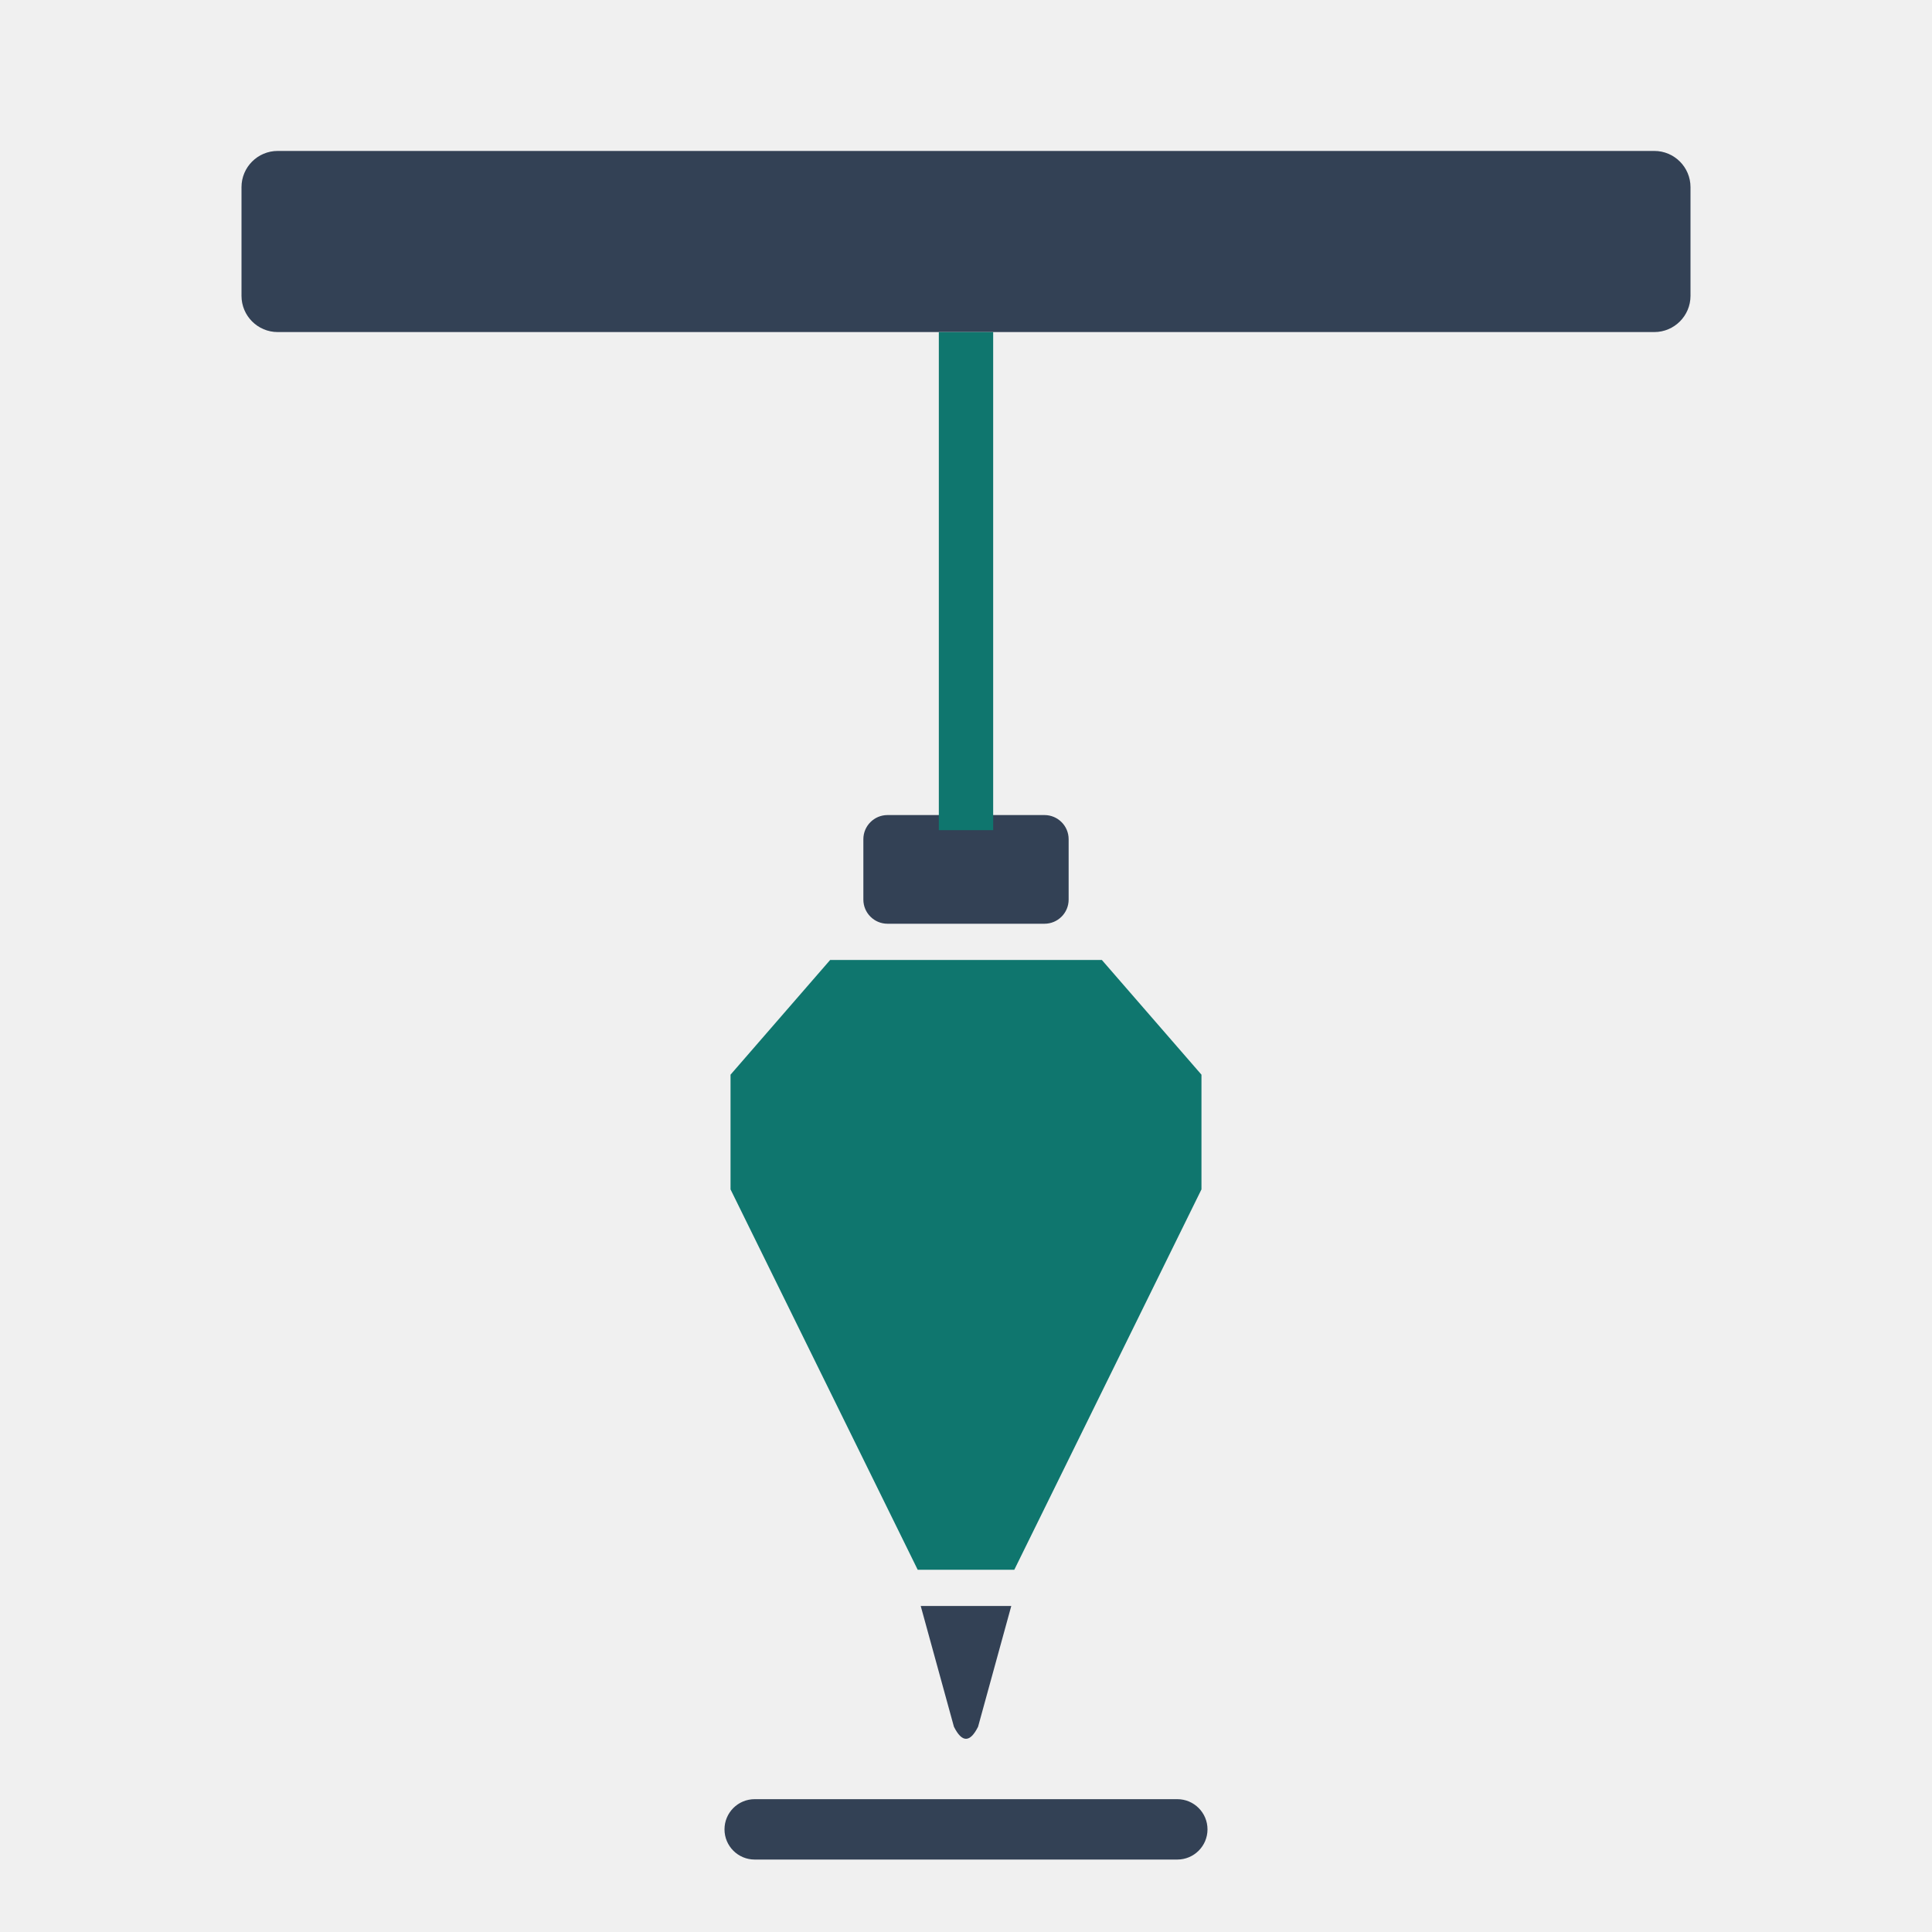
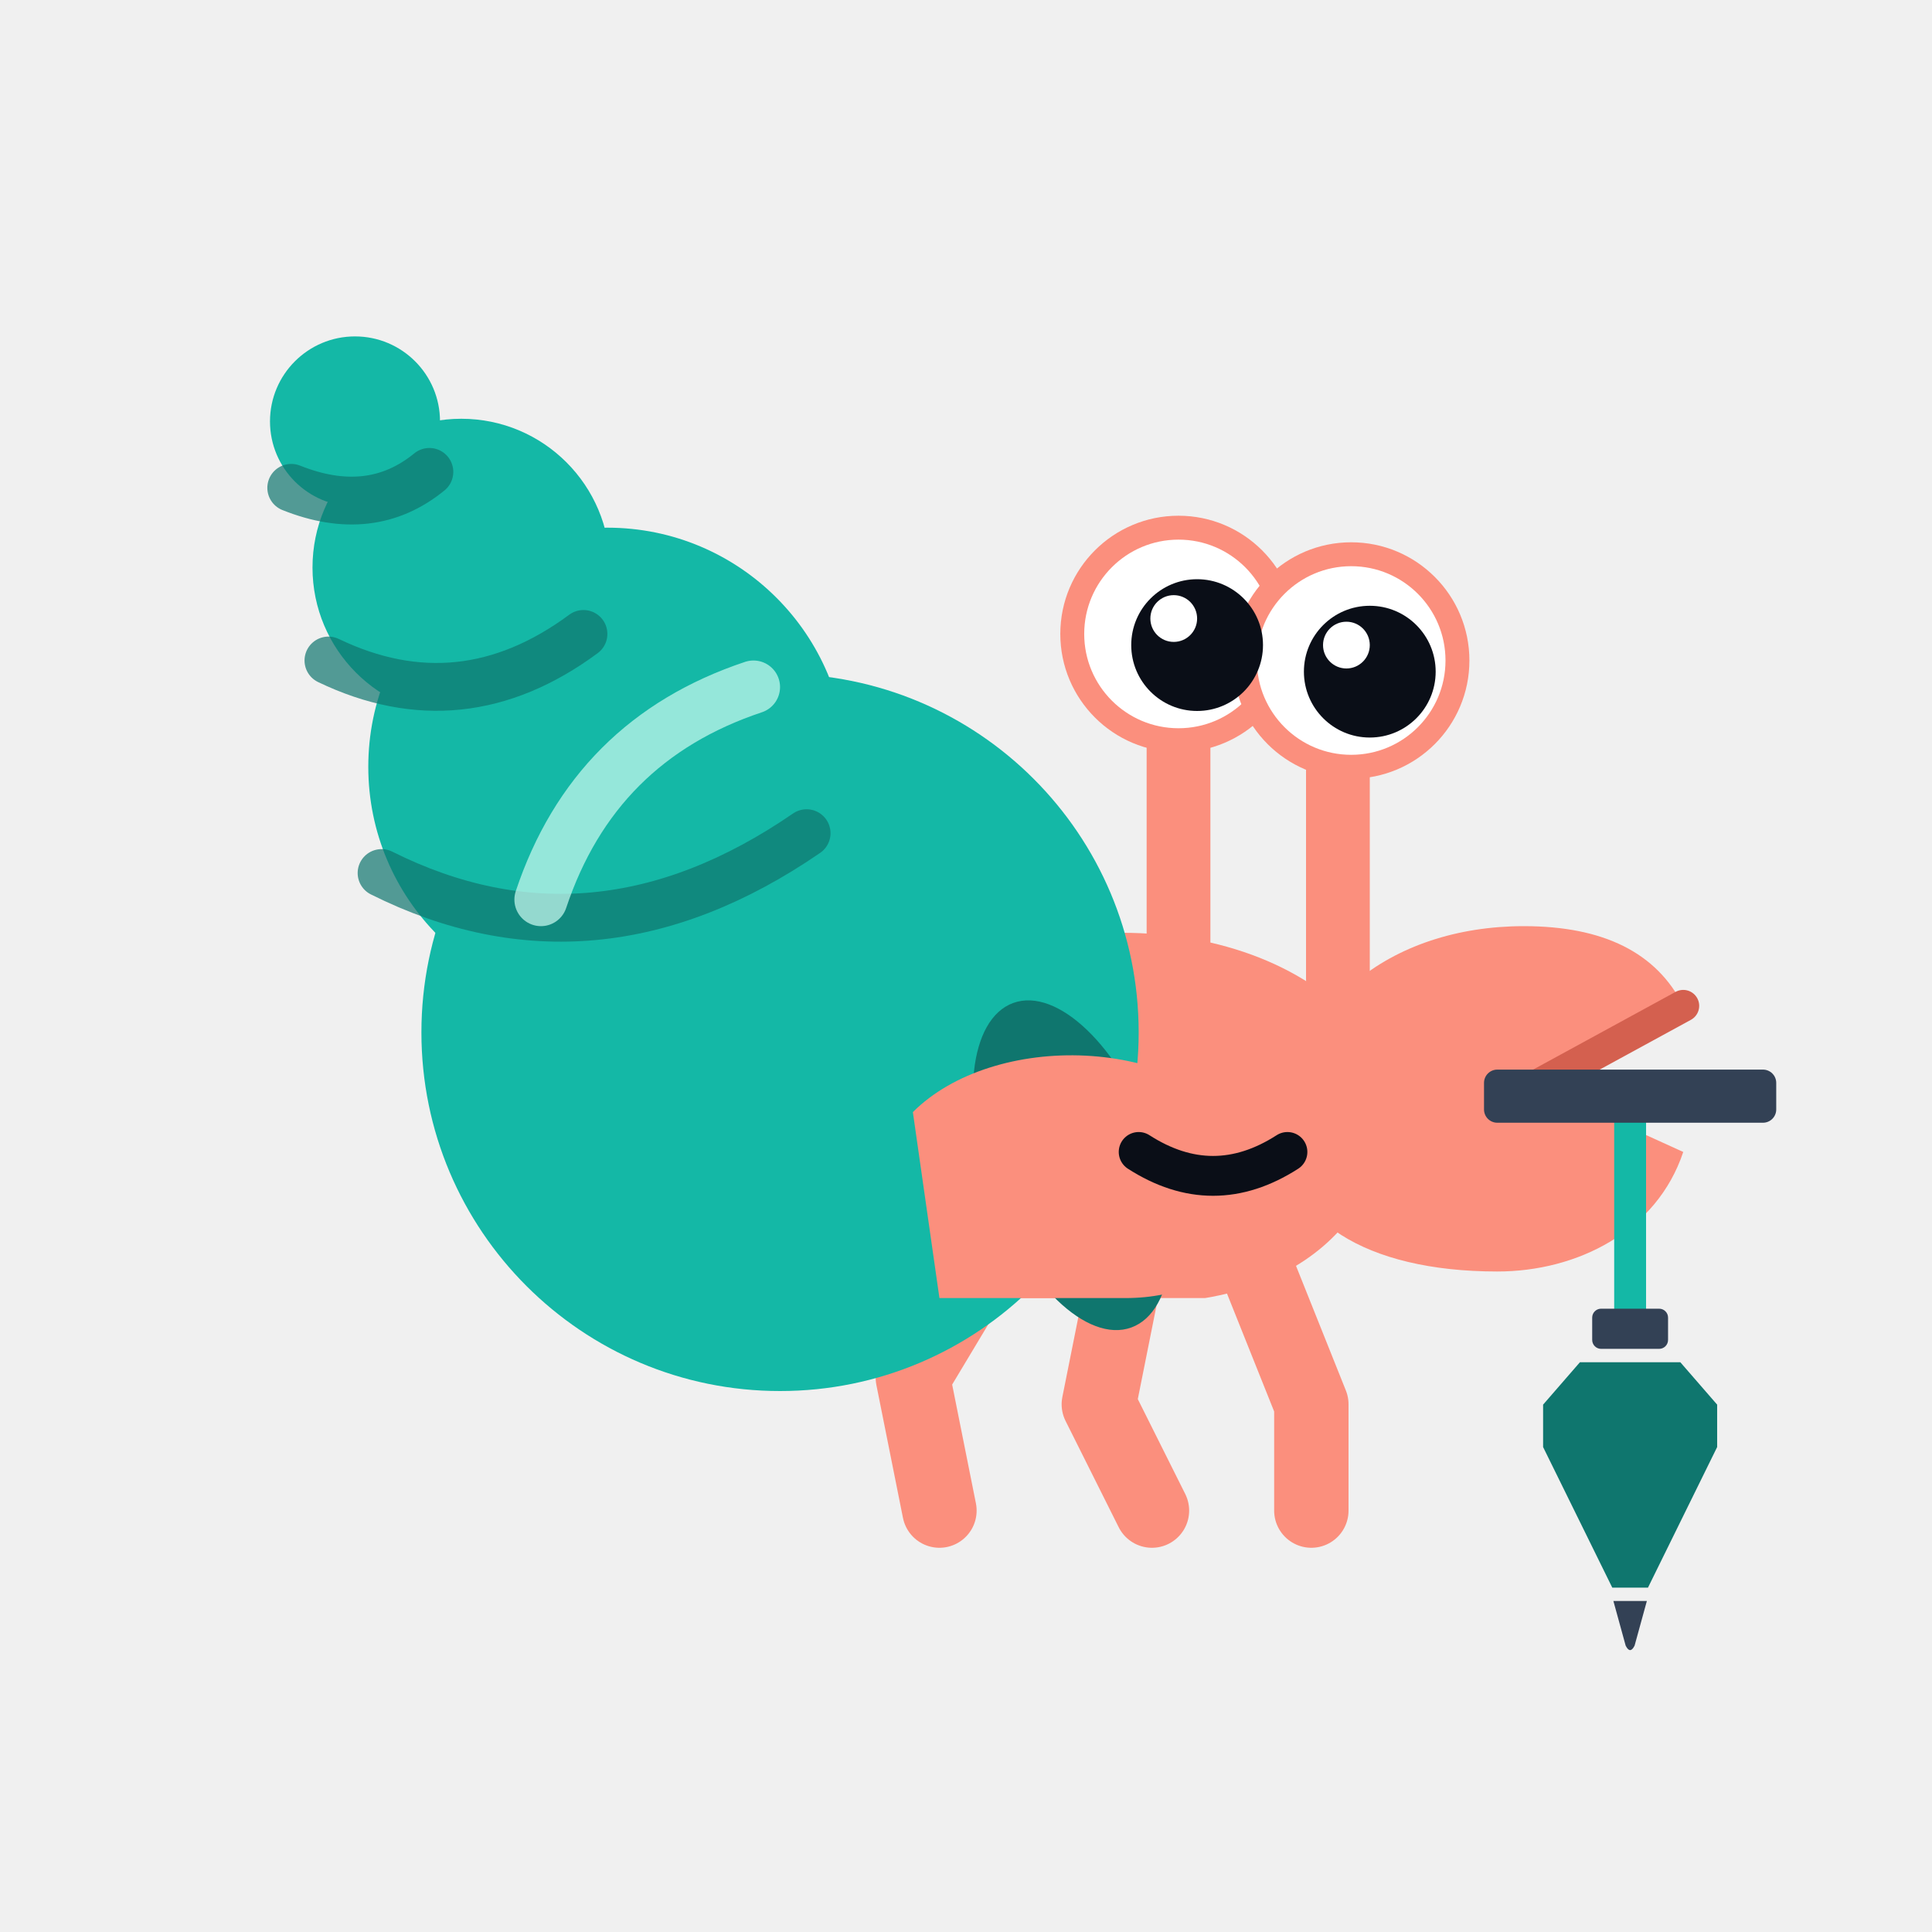
<svg xmlns="http://www.w3.org/2000/svg" viewBox="0 0 64 64" role="img" aria-labelledby="t">
  <style>
-     .a { fill: #0f766e; }
-     .b { fill: #334155; }
+     .cs { fill: #14b8a6; } .cw { stroke: #0f766e; } .cst { stroke: #14b8a6; }
+     .sa { fill: #0f766e; } .sb { fill: #334155; }
    @media (prefers-color-scheme: dark) {
-       .a { fill: #5eead4; }
-       .b { fill: #cbd5e1; }
+       .cs { fill: #5eead4; } .cw { stroke: #0f766e; } .cst { stroke: #5eead4; }
+       .sa { fill: #5eead4; } .sb { fill: #cbd5e1; }
    }
  </style>
-   <g class="b">
-     <rect x="8" y="5" width="48" height="6" rx="1.2" />
-     <rect x="28.6" y="27" width="6.8" height="3.6" rx=".8" />
-     <path d="M30.5 53.2H33.5L32.4 57.2Q32 58 31.6 57.2Z" />
-     <rect x="24" y="59.6" width="16" height="2" rx="1" />
-   </g>
-   <g class="a">
-     <rect x="31.1" y="11" width="1.8" height="16.5" />
-     <path d="M27.5 31.8H36.5L39.8 35.6V39.4L33.6 52H30.4L24.2 39.4V35.6Z" />
+   <g transform="translate(32 32) scale(0.88) translate(-32 -33.5)">
+     <path class="cb-l" d="M33 44l-3 5 1 5M38 45l-1 5 2 4M43 45l2 5 0 4" stroke="#fb8f7d" stroke-width="2.8" stroke-linecap="round" stroke-linejoin="round" fill="none" />
+     <path d="M28 36c5-5 15-5 19 0 2 4 0 9-6 10H31Z" fill="#fb8f7d" />
+     <path d="M40 34V24M46 34V25" stroke="#fb8f7d" stroke-width="2.4" stroke-linecap="round" />
+     <path d="M44 40c0-5 4-8 9-8 3 0 5 1 6 3l-5.5 3 5.5 2.5c-1 3-4 4.5-7 4.5-5 0-8-2-8-5Z" fill="#fb8f7d" />
+     <path d="M53.5 38l5.5-3" stroke="#d4604f" stroke-width="1.2" stroke-linecap="round" />
+     <g class="cs" fill="#5eead4">
+       <circle cx="9" cy="13" r="3.2" />
+       <circle cx="13" cy="18.5" r="5.6" />
+       <circle cx="18.5" cy="26" r="9" />
+       <circle cx="25" cy="36" r="13.5" />
+     </g>
+     <path class="cw" d="M6.6 15.5q3 1.2 5.2-.6M8 22q5 2.4 9.6-1M10 30q8 4 16-1.5" fill="none" stroke="#0f766e" stroke-width="1.8" stroke-linecap="round" stroke-opacity=".7" />
+     <path d="M16 31q2-6 8-8" stroke="#ccfbf1" stroke-width="2" stroke-linecap="round" fill="none" opacity=".7" />
+     <ellipse cx="36" cy="41" rx="3.2" ry="6.5" fill="#0f766e" transform="rotate(-20 36 41)" />
+     <path d="M30 39c3-3 10-3 13 1 1 3-1 6-5 6h-7Z" fill="#fb8f7d" />
+     <g class="ce" fill="#fff" stroke="#fb8f7d" stroke-width=".9">
+       <circle cx="40" cy="21" r="4" />
+       <circle cx="46.5" cy="22" r="4" />
+     </g>
+     <g fill="#0a0e17">
+       <circle cx="40.7" cy="21.42" r="2.48" />
+       <circle cx="47.2" cy="22.42" r="2.48" />
+     </g>
+     <g fill="#fff">
+       <circle cx="39.82" cy="20.42" r=".88" />
+       <circle cx="46.32" cy="21.42" r=".88" />
+     </g>
+     <path d="M38.5 40.5q2.8 1.8 5.6 0" stroke="#0a0e17" stroke-width="1.5" stroke-linecap="round" fill="none" />
+     <path class="cst" d="M57 38.4V47" stroke="#5eead4" stroke-width="1.2" stroke-linecap="round" />
+     <g class="sb" fill="#cbd5e1">
+       <rect x="51.5" y="37.4" width="11" height="2" rx=".5" />
+     </g>
+     <g transform="translate(57 46.4) scale(.42) translate(-32 -27)">
+       <g class="sb" fill="#cbd5e1">
+         <rect x="28.6" y="27" width="6.8" height="3.6" rx=".8" />
+         <path d="M30.5 53.2H33.5L32.4 57.2Q32 58 31.6 57.2Z" />
+       </g>
+       <g class="sa" fill="#5eead4">
+         <path d="M27.5 31.8H36.5L39.8 35.6V39.4L33.6 52H30.4L24.2 39.4V35.6Z" />
+       </g>
+     </g>
  </g>
</svg>
